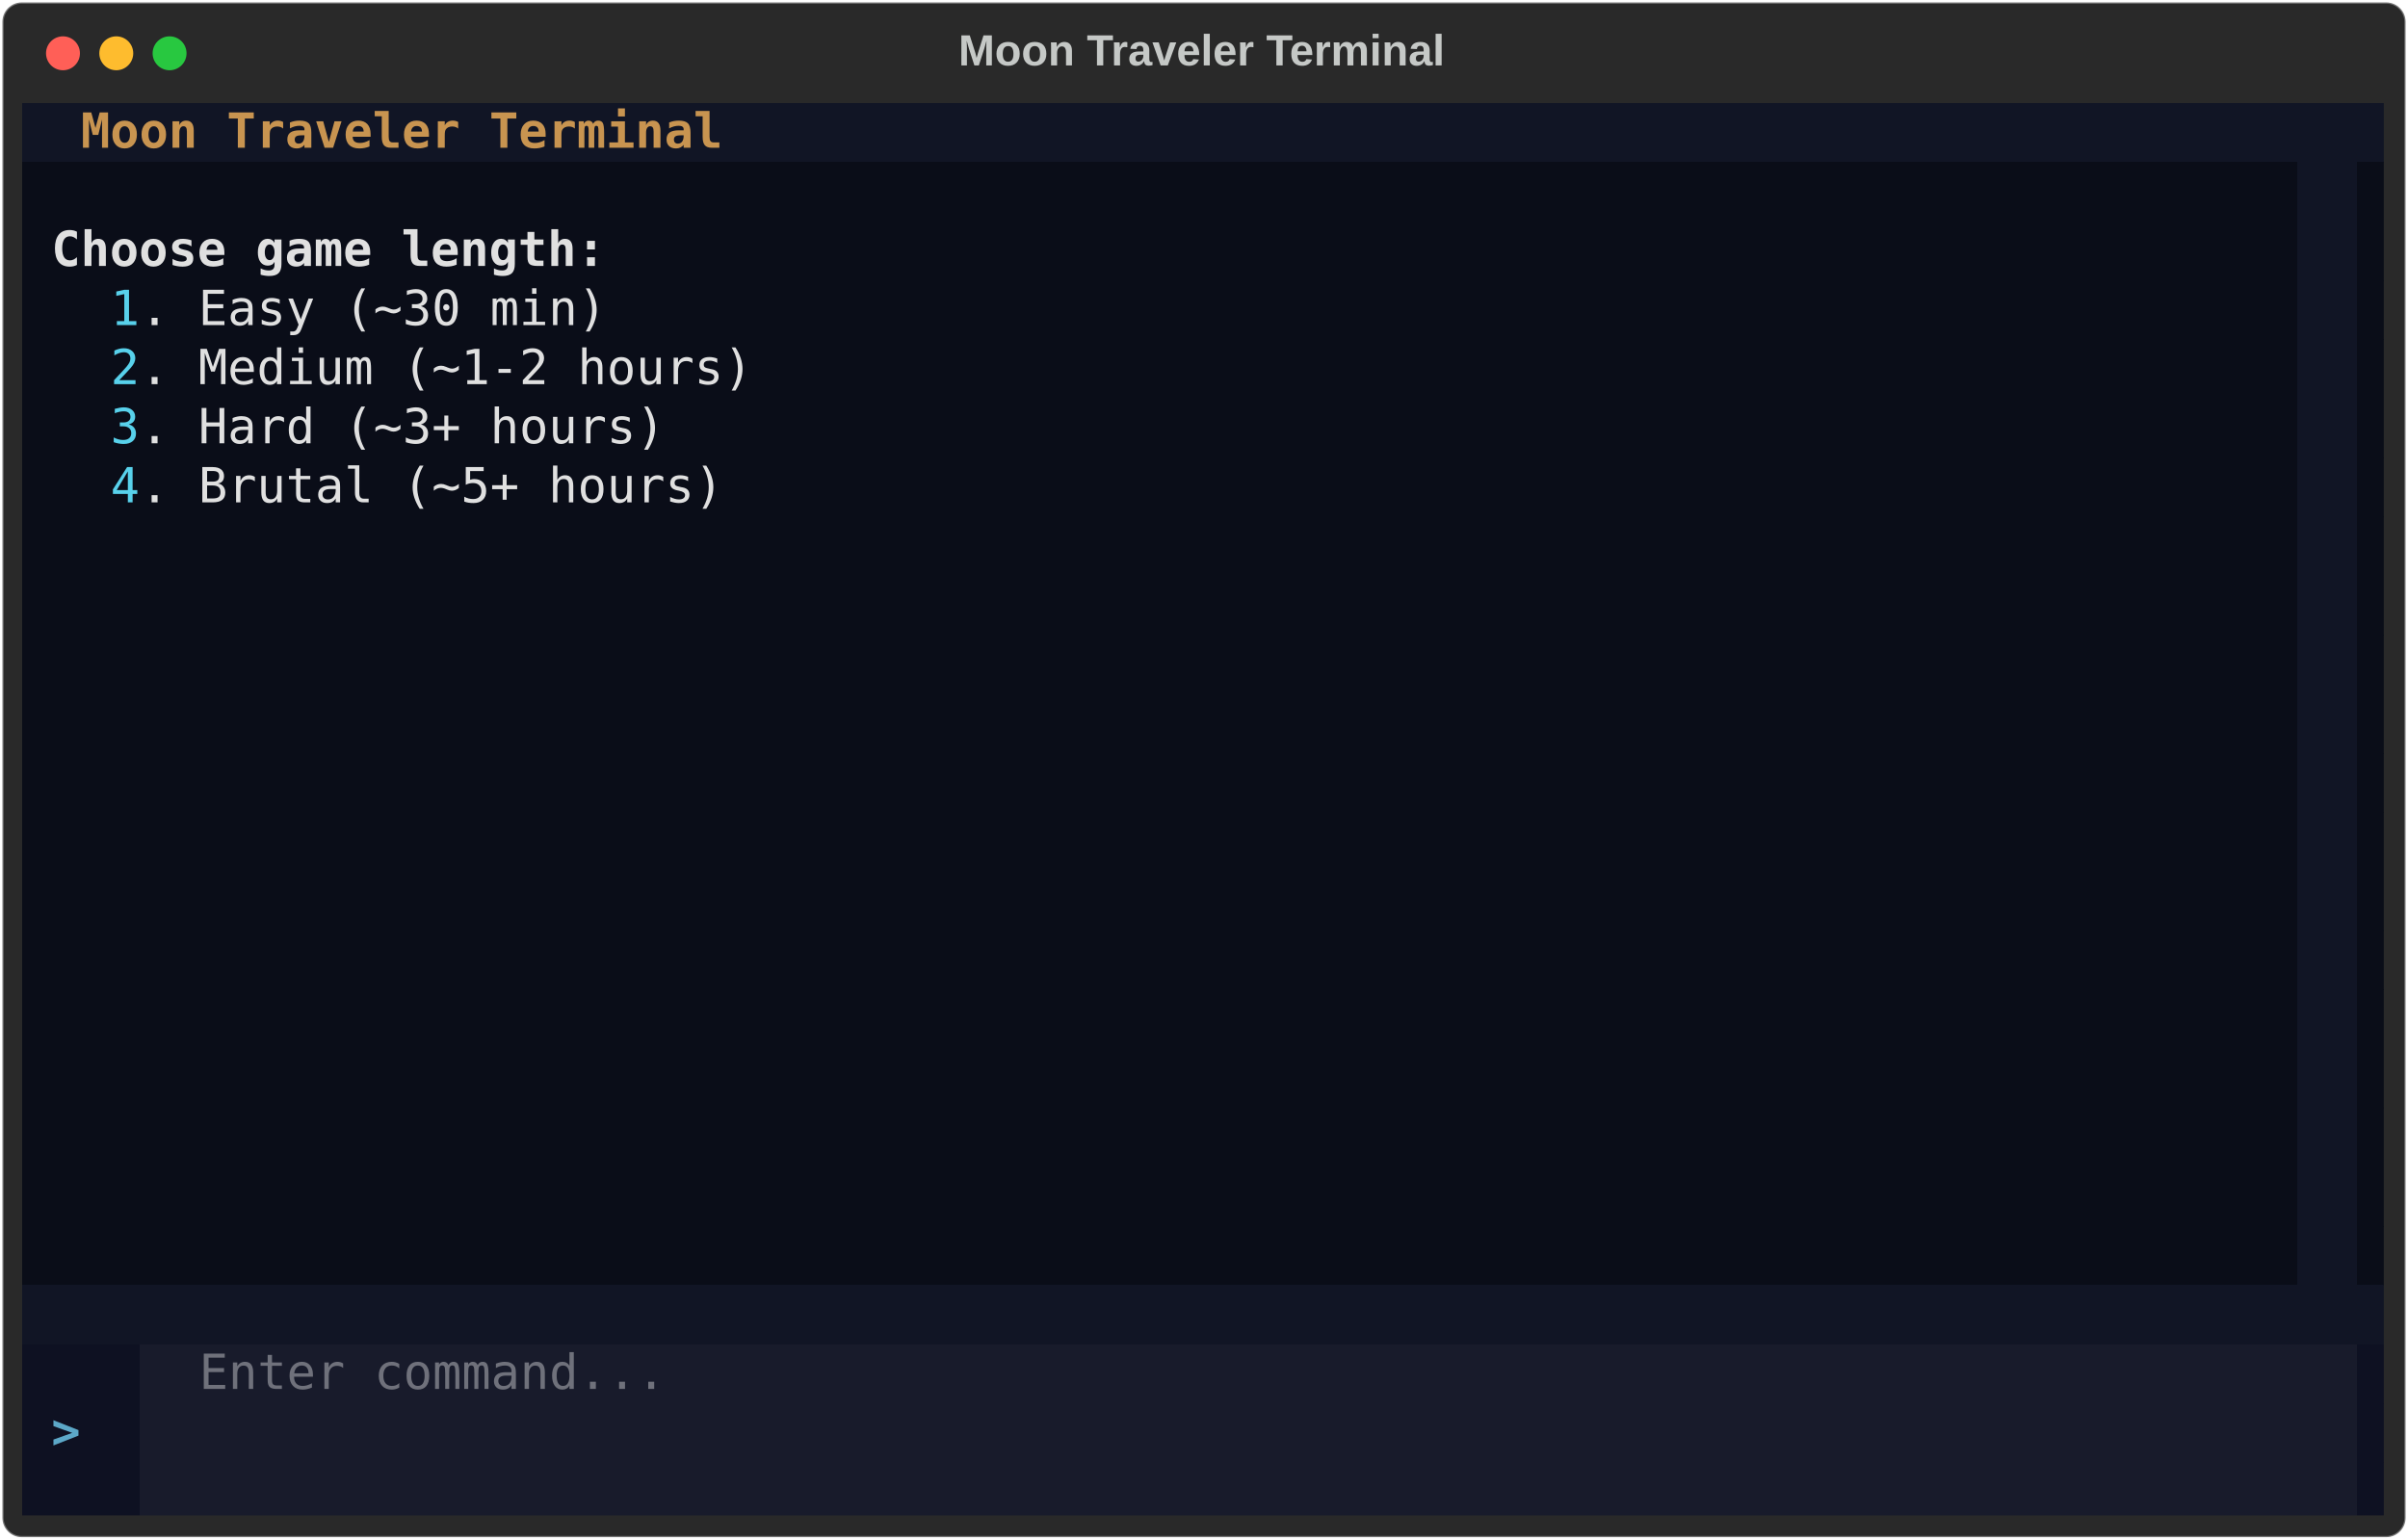
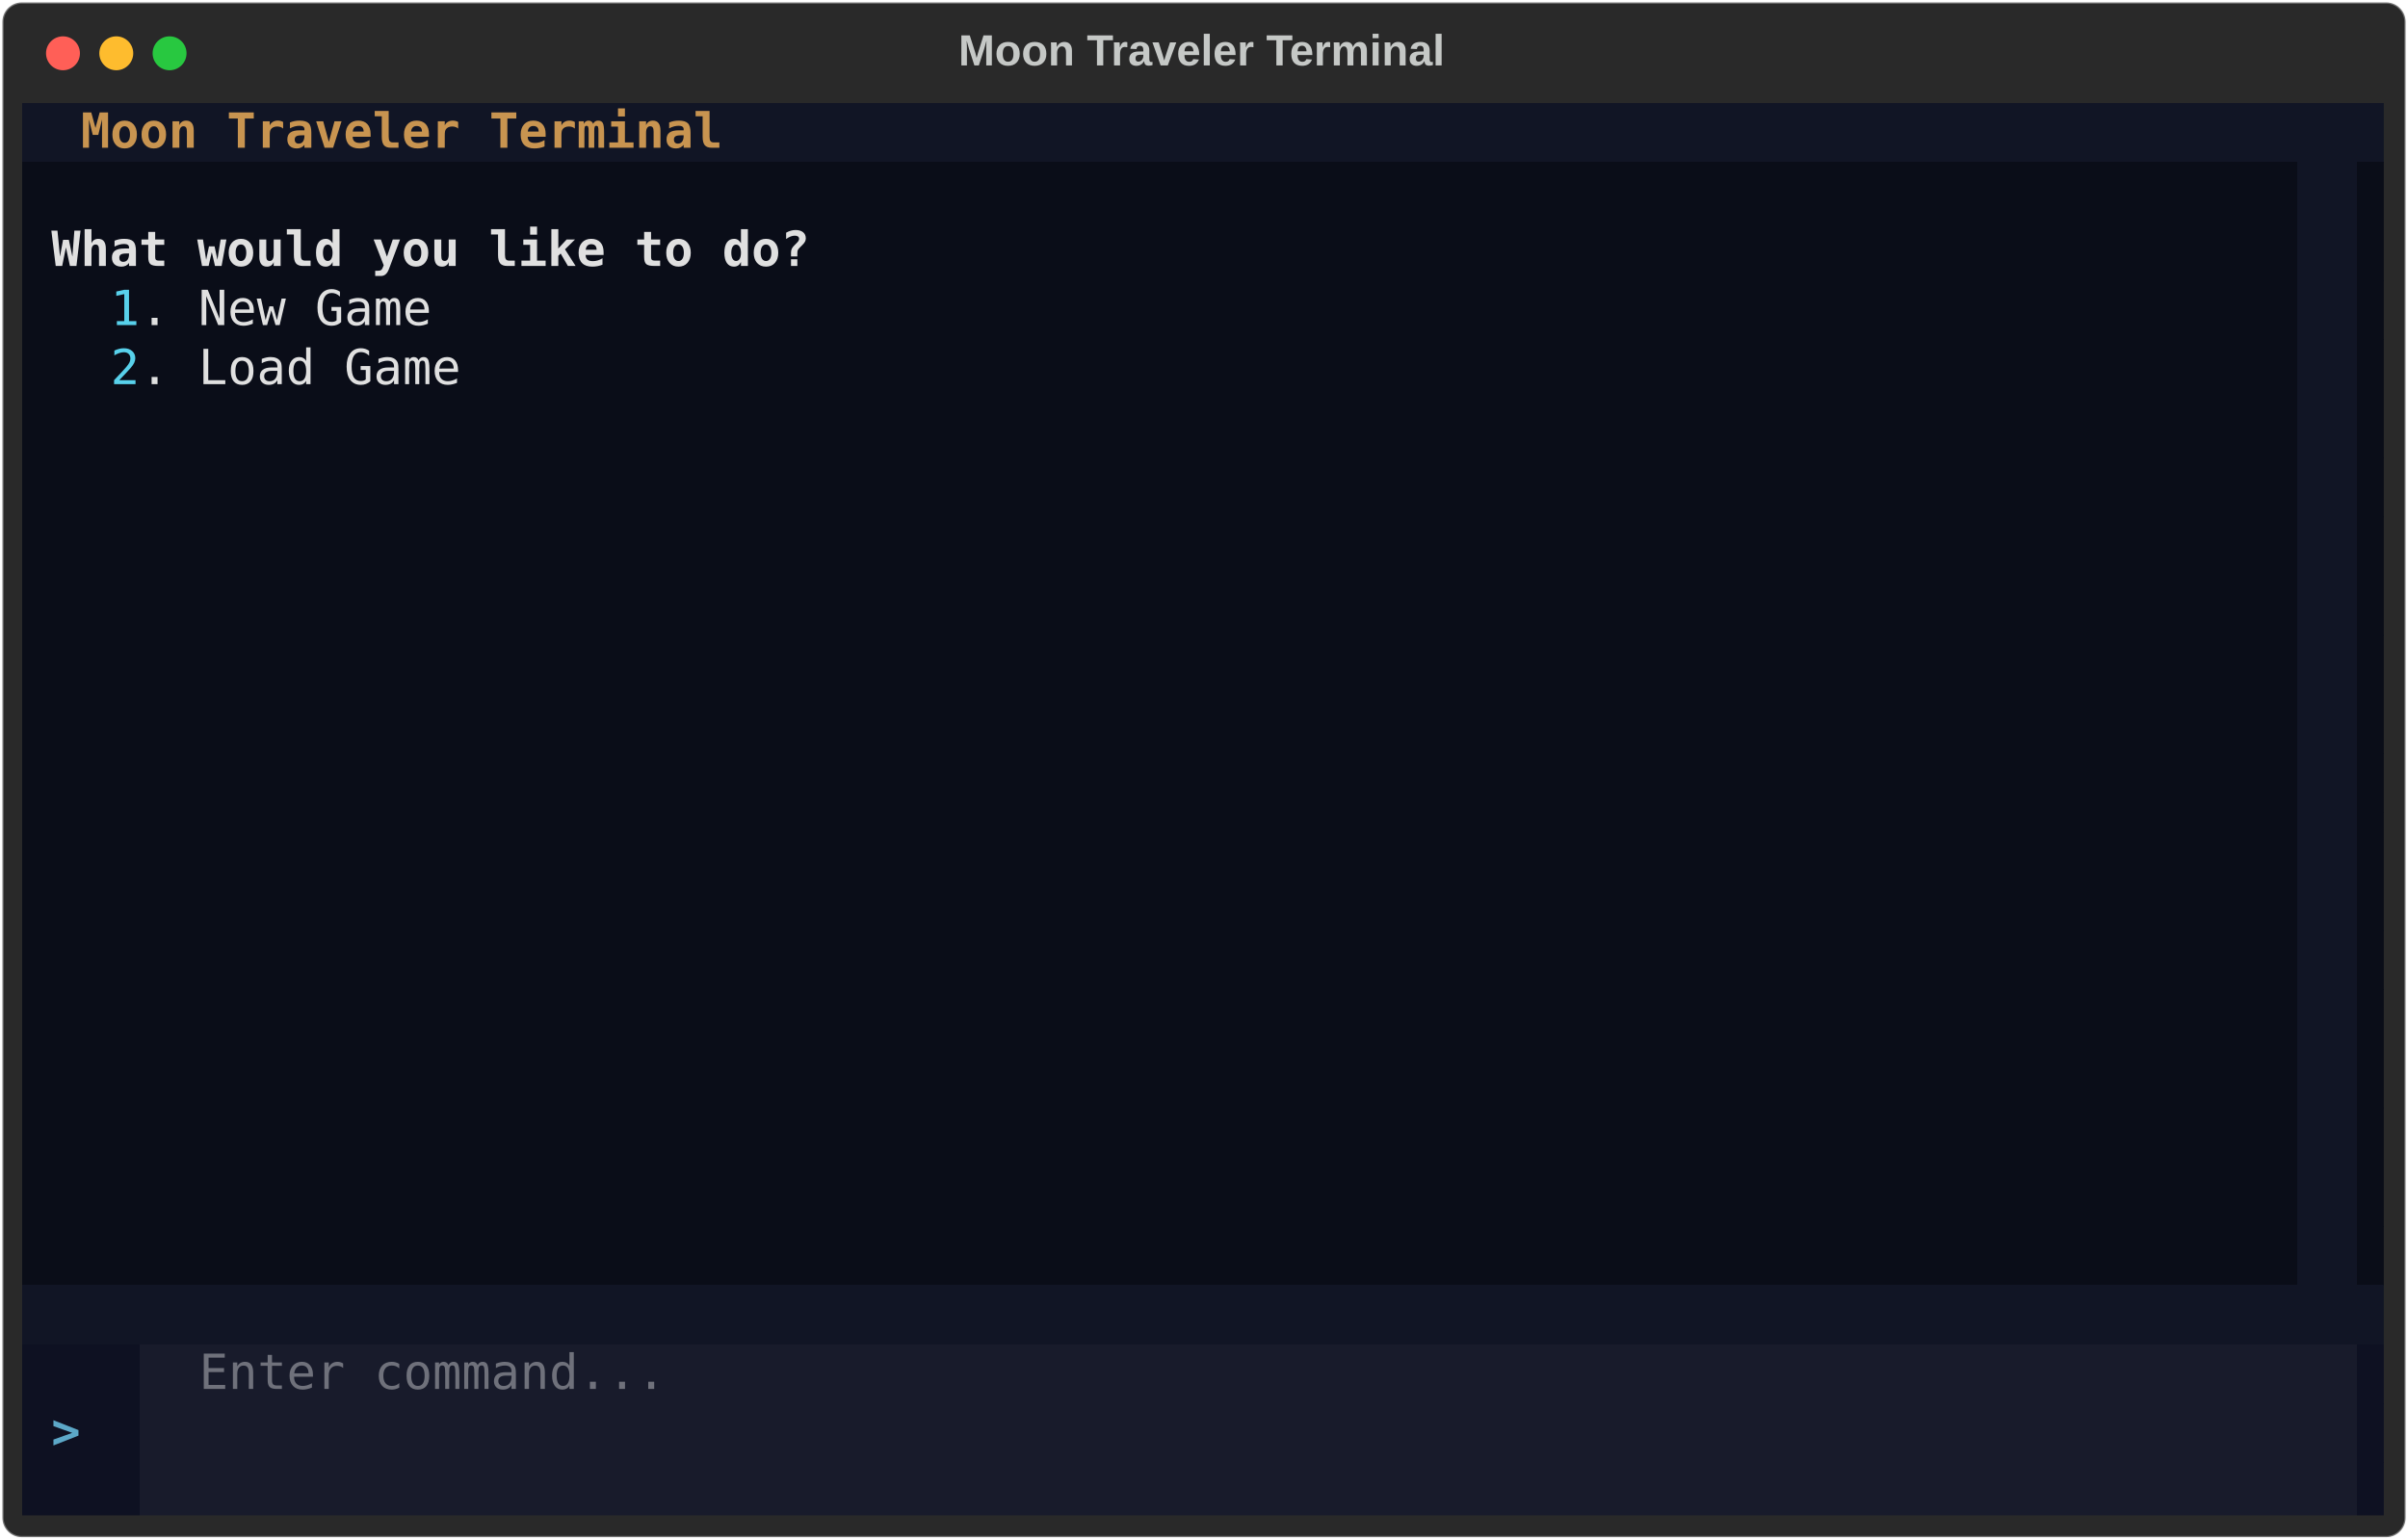
<svg xmlns="http://www.w3.org/2000/svg" class="rich-terminal" viewBox="0 0 994 635.6">
  <style>

    @font-face {
        font-family: "Fira Code";
        src: local("FiraCode-Regular"),
                url("https://cdnjs.cloudflare.com/ajax/libs/firacode/6.2.0/woff2/FiraCode-Regular.woff2") format("woff2"),
                url("https://cdnjs.cloudflare.com/ajax/libs/firacode/6.2.0/woff/FiraCode-Regular.woff") format("woff");
        font-style: normal;
        font-weight: 400;
    }
    @font-face {
        font-family: "Fira Code";
        src: local("FiraCode-Bold"),
                url("https://cdnjs.cloudflare.com/ajax/libs/firacode/6.2.0/woff2/FiraCode-Bold.woff2") format("woff2"),
                url("https://cdnjs.cloudflare.com/ajax/libs/firacode/6.2.0/woff/FiraCode-Bold.woff") format("woff");
        font-style: bold;
        font-weight: 700;
    }

-     .terminal-3790780004-matrix {
+     .terminal-927013311-matrix {
        font-family: Fira Code, monospace;
        font-size: 20px;
        line-height: 24.4px;
        font-variant-east-asian: full-width;
    }

-     .terminal-3790780004-title {
+     .terminal-927013311-title {
        font-size: 18px;
        font-weight: bold;
        font-family: arial;
    }

-     .terminal-3790780004-r1 { fill: #c5c8c6 }
- .terminal-3790780004-r2 { fill: #c89450;font-weight: bold }
- .terminal-3790780004-r3 { fill: #e0e0e0 }
- .terminal-3790780004-r4 { fill: #e0e0e0;font-weight: bold }
- .terminal-3790780004-r5 { fill: #58d1eb }
- .terminal-3790780004-r6 { fill: #8890b0 }
- .terminal-3790780004-r7 { fill: #5ca8c8;font-weight: bold }
- .terminal-3790780004-r8 { fill: #6f717b }
- .terminal-3790780004-r9 { fill: #b4bcd4 }
+     .terminal-927013311-r1 { fill: #c5c8c6 }
+ .terminal-927013311-r2 { fill: #c89450;font-weight: bold }
+ .terminal-927013311-r3 { fill: #e0e0e0 }
+ .terminal-927013311-r4 { fill: #e0e0e0;font-weight: bold }
+ .terminal-927013311-r5 { fill: #58d1eb }
+ .terminal-927013311-r6 { fill: #8890b0 }
+ .terminal-927013311-r7 { fill: #5ca8c8;font-weight: bold }
+ .terminal-927013311-r8 { fill: #6f717b }
+ .terminal-927013311-r9 { fill: #b4bcd4 }
    </style>
  <defs>
-     <clipPath id="terminal-3790780004-clip-terminal">
+     <clipPath id="terminal-927013311-clip-terminal">
      <rect x="0" y="0" width="975.0" height="584.6" />
    </clipPath>
-     <clipPath id="terminal-3790780004-line-0">
+     <clipPath id="terminal-927013311-line-0">
      <rect x="0" y="1.5" width="976" height="24.65" />
    </clipPath>
-     <clipPath id="terminal-3790780004-line-1">
+     <clipPath id="terminal-927013311-line-1">
      <rect x="0" y="25.9" width="976" height="24.65" />
    </clipPath>
-     <clipPath id="terminal-3790780004-line-2">
+     <clipPath id="terminal-927013311-line-2">
      <rect x="0" y="50.3" width="976" height="24.65" />
    </clipPath>
-     <clipPath id="terminal-3790780004-line-3">
+     <clipPath id="terminal-927013311-line-3">
      <rect x="0" y="74.7" width="976" height="24.65" />
    </clipPath>
-     <clipPath id="terminal-3790780004-line-4">
+     <clipPath id="terminal-927013311-line-4">
      <rect x="0" y="99.1" width="976" height="24.65" />
    </clipPath>
-     <clipPath id="terminal-3790780004-line-5">
+     <clipPath id="terminal-927013311-line-5">
      <rect x="0" y="123.5" width="976" height="24.65" />
    </clipPath>
-     <clipPath id="terminal-3790780004-line-6">
+     <clipPath id="terminal-927013311-line-6">
      <rect x="0" y="147.9" width="976" height="24.65" />
    </clipPath>
-     <clipPath id="terminal-3790780004-line-7">
+     <clipPath id="terminal-927013311-line-7">
      <rect x="0" y="172.3" width="976" height="24.65" />
    </clipPath>
-     <clipPath id="terminal-3790780004-line-8">
+     <clipPath id="terminal-927013311-line-8">
      <rect x="0" y="196.7" width="976" height="24.65" />
    </clipPath>
-     <clipPath id="terminal-3790780004-line-9">
+     <clipPath id="terminal-927013311-line-9">
      <rect x="0" y="221.1" width="976" height="24.65" />
    </clipPath>
-     <clipPath id="terminal-3790780004-line-10">
+     <clipPath id="terminal-927013311-line-10">
      <rect x="0" y="245.5" width="976" height="24.65" />
    </clipPath>
-     <clipPath id="terminal-3790780004-line-11">
+     <clipPath id="terminal-927013311-line-11">
      <rect x="0" y="269.9" width="976" height="24.65" />
    </clipPath>
-     <clipPath id="terminal-3790780004-line-12">
+     <clipPath id="terminal-927013311-line-12">
      <rect x="0" y="294.3" width="976" height="24.65" />
    </clipPath>
-     <clipPath id="terminal-3790780004-line-13">
+     <clipPath id="terminal-927013311-line-13">
      <rect x="0" y="318.7" width="976" height="24.65" />
    </clipPath>
-     <clipPath id="terminal-3790780004-line-14">
+     <clipPath id="terminal-927013311-line-14">
      <rect x="0" y="343.1" width="976" height="24.65" />
    </clipPath>
-     <clipPath id="terminal-3790780004-line-15">
+     <clipPath id="terminal-927013311-line-15">
      <rect x="0" y="367.5" width="976" height="24.65" />
    </clipPath>
-     <clipPath id="terminal-3790780004-line-16">
+     <clipPath id="terminal-927013311-line-16">
      <rect x="0" y="391.9" width="976" height="24.65" />
    </clipPath>
-     <clipPath id="terminal-3790780004-line-17">
+     <clipPath id="terminal-927013311-line-17">
      <rect x="0" y="416.3" width="976" height="24.65" />
    </clipPath>
-     <clipPath id="terminal-3790780004-line-18">
+     <clipPath id="terminal-927013311-line-18">
      <rect x="0" y="440.7" width="976" height="24.65" />
    </clipPath>
-     <clipPath id="terminal-3790780004-line-19">
+     <clipPath id="terminal-927013311-line-19">
      <rect x="0" y="465.1" width="976" height="24.65" />
    </clipPath>
-     <clipPath id="terminal-3790780004-line-20">
+     <clipPath id="terminal-927013311-line-20">
      <rect x="0" y="489.5" width="976" height="24.65" />
    </clipPath>
-     <clipPath id="terminal-3790780004-line-21">
+     <clipPath id="terminal-927013311-line-21">
      <rect x="0" y="513.9" width="976" height="24.65" />
    </clipPath>
-     <clipPath id="terminal-3790780004-line-22">
+     <clipPath id="terminal-927013311-line-22">
      <rect x="0" y="538.3" width="976" height="24.65" />
    </clipPath>
  </defs>
  <rect fill="#292929" stroke="rgba(255,255,255,0.35)" stroke-width="1" x="1" y="1" width="992" height="633.6" rx="8" />
-   <text class="terminal-3790780004-title" fill="#c5c8c6" text-anchor="middle" x="496" y="27">Moon Traveler Terminal</text>
+   <text class="terminal-927013311-title" fill="#c5c8c6" text-anchor="middle" x="496" y="27">Moon Traveler Terminal</text>
  <g transform="translate(26,22)">
    <circle cx="0" cy="0" r="7" fill="#ff5f57" />
    <circle cx="22" cy="0" r="7" fill="#febc2e" />
    <circle cx="44" cy="0" r="7" fill="#28c840" />
  </g>
-   <g transform="translate(9, 41)" clip-path="url(#terminal-3790780004-clip-terminal)">
+   <g transform="translate(9, 41)" clip-path="url(#terminal-927013311-clip-terminal)">
    <rect fill="#111525" x="0" y="1.5" width="24.4" height="24.65" shape-rendering="crispEdges" />
    <rect fill="#111525" x="24.4" y="1.5" width="268.4" height="24.65" shape-rendering="crispEdges" />
    <rect fill="#111525" x="292.8" y="1.5" width="658.8" height="24.65" shape-rendering="crispEdges" />
    <rect fill="#111525" x="951.6" y="1.5" width="24.4" height="24.65" shape-rendering="crispEdges" />
    <rect fill="#0a0d18" x="0" y="25.9" width="12.2" height="24.65" shape-rendering="crispEdges" />
    <rect fill="#0a0d18" x="12.2" y="25.9" width="927.2" height="24.65" shape-rendering="crispEdges" />
    <rect fill="#111525" x="939.4" y="25.9" width="24.4" height="24.65" shape-rendering="crispEdges" />
    <rect fill="#0a0d18" x="963.8" y="25.9" width="12.2" height="24.65" shape-rendering="crispEdges" />
    <rect fill="#0a0d18" x="0" y="50.3" width="12.2" height="24.65" shape-rendering="crispEdges" />
-     <rect fill="#0a0d18" x="12.2" y="50.3" width="231.8" height="24.65" shape-rendering="crispEdges" />
-     <rect fill="#0a0d18" x="244" y="50.3" width="695.4" height="24.65" shape-rendering="crispEdges" />
+     <rect fill="#0a0d18" x="12.2" y="50.3" width="317.2" height="24.65" shape-rendering="crispEdges" />
+     <rect fill="#0a0d18" x="329.4" y="50.3" width="610" height="24.65" shape-rendering="crispEdges" />
    <rect fill="#111525" x="939.4" y="50.3" width="24.4" height="24.65" shape-rendering="crispEdges" />
    <rect fill="#0a0d18" x="963.8" y="50.3" width="12.2" height="24.65" shape-rendering="crispEdges" />
    <rect fill="#0a0d18" x="0" y="74.7" width="12.2" height="24.65" shape-rendering="crispEdges" />
    <rect fill="#0a0d18" x="12.2" y="74.7" width="24.4" height="24.65" shape-rendering="crispEdges" />
    <rect fill="#0a0d18" x="36.6" y="74.7" width="12.2" height="24.65" shape-rendering="crispEdges" />
-     <rect fill="#0a0d18" x="48.8" y="74.7" width="195.2" height="24.65" shape-rendering="crispEdges" />
-     <rect fill="#0a0d18" x="244" y="74.7" width="695.4" height="24.65" shape-rendering="crispEdges" />
+     <rect fill="#0a0d18" x="48.8" y="74.7" width="122" height="24.65" shape-rendering="crispEdges" />
+     <rect fill="#0a0d18" x="170.8" y="74.7" width="768.6" height="24.65" shape-rendering="crispEdges" />
    <rect fill="#111525" x="939.4" y="74.7" width="24.4" height="24.65" shape-rendering="crispEdges" />
    <rect fill="#0a0d18" x="963.8" y="74.7" width="12.2" height="24.65" shape-rendering="crispEdges" />
    <rect fill="#0a0d18" x="0" y="99.1" width="12.2" height="24.65" shape-rendering="crispEdges" />
    <rect fill="#0a0d18" x="12.2" y="99.1" width="24.4" height="24.65" shape-rendering="crispEdges" />
    <rect fill="#0a0d18" x="36.6" y="99.1" width="12.2" height="24.65" shape-rendering="crispEdges" />
-     <rect fill="#0a0d18" x="48.8" y="99.1" width="256.2" height="24.65" shape-rendering="crispEdges" />
-     <rect fill="#0a0d18" x="305" y="99.1" width="634.4" height="24.65" shape-rendering="crispEdges" />
+     <rect fill="#0a0d18" x="48.8" y="99.1" width="134.2" height="24.65" shape-rendering="crispEdges" />
+     <rect fill="#0a0d18" x="183" y="99.1" width="756.4" height="24.65" shape-rendering="crispEdges" />
    <rect fill="#111525" x="939.4" y="99.1" width="24.4" height="24.65" shape-rendering="crispEdges" />
    <rect fill="#0a0d18" x="963.8" y="99.1" width="12.2" height="24.65" shape-rendering="crispEdges" />
    <rect fill="#0a0d18" x="0" y="123.5" width="12.2" height="24.65" shape-rendering="crispEdges" />
-     <rect fill="#0a0d18" x="12.2" y="123.5" width="24.4" height="24.65" shape-rendering="crispEdges" />
-     <rect fill="#0a0d18" x="36.6" y="123.5" width="12.2" height="24.65" shape-rendering="crispEdges" />
-     <rect fill="#0a0d18" x="48.8" y="123.5" width="219.6" height="24.65" shape-rendering="crispEdges" />
-     <rect fill="#0a0d18" x="268.4" y="123.5" width="671" height="24.65" shape-rendering="crispEdges" />
+     <rect fill="#0a0d18" x="12.2" y="123.5" width="927.2" height="24.65" shape-rendering="crispEdges" />
    <rect fill="#111525" x="939.4" y="123.5" width="24.4" height="24.65" shape-rendering="crispEdges" />
    <rect fill="#0a0d18" x="963.8" y="123.5" width="12.2" height="24.65" shape-rendering="crispEdges" />
    <rect fill="#0a0d18" x="0" y="147.9" width="12.2" height="24.65" shape-rendering="crispEdges" />
-     <rect fill="#0a0d18" x="12.2" y="147.9" width="24.4" height="24.65" shape-rendering="crispEdges" />
-     <rect fill="#0a0d18" x="36.6" y="147.9" width="12.2" height="24.65" shape-rendering="crispEdges" />
-     <rect fill="#0a0d18" x="48.8" y="147.9" width="244" height="24.65" shape-rendering="crispEdges" />
-     <rect fill="#0a0d18" x="292.8" y="147.9" width="646.6" height="24.65" shape-rendering="crispEdges" />
+     <rect fill="#0a0d18" x="12.2" y="147.9" width="927.2" height="24.65" shape-rendering="crispEdges" />
    <rect fill="#111525" x="939.4" y="147.9" width="24.4" height="24.65" shape-rendering="crispEdges" />
    <rect fill="#0a0d18" x="963.8" y="147.9" width="12.2" height="24.65" shape-rendering="crispEdges" />
    <rect fill="#0a0d18" x="0" y="172.3" width="12.2" height="24.65" shape-rendering="crispEdges" />
    <rect fill="#0a0d18" x="12.2" y="172.3" width="927.2" height="24.65" shape-rendering="crispEdges" />
    <rect fill="#111525" x="939.4" y="172.3" width="24.4" height="24.65" shape-rendering="crispEdges" />
    <rect fill="#0a0d18" x="963.8" y="172.3" width="12.2" height="24.65" shape-rendering="crispEdges" />
    <rect fill="#0a0d18" x="0" y="196.7" width="12.2" height="24.65" shape-rendering="crispEdges" />
    <rect fill="#0a0d18" x="12.2" y="196.7" width="927.2" height="24.65" shape-rendering="crispEdges" />
    <rect fill="#111525" x="939.4" y="196.7" width="24.4" height="24.65" shape-rendering="crispEdges" />
    <rect fill="#0a0d18" x="963.8" y="196.7" width="12.2" height="24.65" shape-rendering="crispEdges" />
    <rect fill="#0a0d18" x="0" y="221.1" width="12.2" height="24.65" shape-rendering="crispEdges" />
    <rect fill="#0a0d18" x="12.2" y="221.1" width="927.2" height="24.65" shape-rendering="crispEdges" />
    <rect fill="#111525" x="939.4" y="221.1" width="24.4" height="24.65" shape-rendering="crispEdges" />
    <rect fill="#0a0d18" x="963.8" y="221.1" width="12.2" height="24.65" shape-rendering="crispEdges" />
    <rect fill="#0a0d18" x="0" y="245.5" width="12.2" height="24.65" shape-rendering="crispEdges" />
    <rect fill="#0a0d18" x="12.2" y="245.5" width="927.2" height="24.65" shape-rendering="crispEdges" />
    <rect fill="#111525" x="939.4" y="245.5" width="24.4" height="24.65" shape-rendering="crispEdges" />
    <rect fill="#0a0d18" x="963.8" y="245.5" width="12.2" height="24.65" shape-rendering="crispEdges" />
    <rect fill="#0a0d18" x="0" y="269.9" width="12.2" height="24.65" shape-rendering="crispEdges" />
    <rect fill="#0a0d18" x="12.2" y="269.9" width="927.2" height="24.65" shape-rendering="crispEdges" />
    <rect fill="#111525" x="939.4" y="269.9" width="24.4" height="24.65" shape-rendering="crispEdges" />
    <rect fill="#0a0d18" x="963.8" y="269.9" width="12.2" height="24.65" shape-rendering="crispEdges" />
    <rect fill="#0a0d18" x="0" y="294.3" width="12.2" height="24.65" shape-rendering="crispEdges" />
    <rect fill="#0a0d18" x="12.2" y="294.3" width="927.2" height="24.65" shape-rendering="crispEdges" />
    <rect fill="#111525" x="939.4" y="294.3" width="24.4" height="24.65" shape-rendering="crispEdges" />
    <rect fill="#0a0d18" x="963.8" y="294.3" width="12.2" height="24.65" shape-rendering="crispEdges" />
    <rect fill="#0a0d18" x="0" y="318.7" width="12.2" height="24.65" shape-rendering="crispEdges" />
    <rect fill="#0a0d18" x="12.2" y="318.7" width="927.2" height="24.65" shape-rendering="crispEdges" />
    <rect fill="#111525" x="939.4" y="318.7" width="24.4" height="24.65" shape-rendering="crispEdges" />
    <rect fill="#0a0d18" x="963.8" y="318.7" width="12.2" height="24.65" shape-rendering="crispEdges" />
    <rect fill="#0a0d18" x="0" y="343.1" width="12.2" height="24.65" shape-rendering="crispEdges" />
    <rect fill="#0a0d18" x="12.2" y="343.1" width="927.2" height="24.65" shape-rendering="crispEdges" />
    <rect fill="#111525" x="939.4" y="343.1" width="24.4" height="24.65" shape-rendering="crispEdges" />
    <rect fill="#0a0d18" x="963.8" y="343.1" width="12.2" height="24.65" shape-rendering="crispEdges" />
    <rect fill="#0a0d18" x="0" y="367.5" width="12.2" height="24.65" shape-rendering="crispEdges" />
    <rect fill="#0a0d18" x="12.2" y="367.5" width="927.2" height="24.65" shape-rendering="crispEdges" />
    <rect fill="#111525" x="939.4" y="367.5" width="24.4" height="24.65" shape-rendering="crispEdges" />
    <rect fill="#0a0d18" x="963.8" y="367.5" width="12.2" height="24.65" shape-rendering="crispEdges" />
    <rect fill="#0a0d18" x="0" y="391.9" width="12.2" height="24.65" shape-rendering="crispEdges" />
    <rect fill="#0a0d18" x="12.2" y="391.9" width="927.2" height="24.65" shape-rendering="crispEdges" />
    <rect fill="#111525" x="939.4" y="391.9" width="24.4" height="24.65" shape-rendering="crispEdges" />
    <rect fill="#0a0d18" x="963.8" y="391.9" width="12.2" height="24.65" shape-rendering="crispEdges" />
    <rect fill="#0a0d18" x="0" y="416.3" width="12.2" height="24.65" shape-rendering="crispEdges" />
    <rect fill="#0a0d18" x="12.2" y="416.3" width="927.2" height="24.65" shape-rendering="crispEdges" />
    <rect fill="#111525" x="939.4" y="416.3" width="24.4" height="24.65" shape-rendering="crispEdges" />
    <rect fill="#0a0d18" x="963.8" y="416.3" width="12.2" height="24.65" shape-rendering="crispEdges" />
    <rect fill="#0a0d18" x="0" y="440.7" width="12.2" height="24.65" shape-rendering="crispEdges" />
    <rect fill="#0a0d18" x="12.2" y="440.7" width="927.2" height="24.65" shape-rendering="crispEdges" />
    <rect fill="#111525" x="939.4" y="440.7" width="24.4" height="24.65" shape-rendering="crispEdges" />
    <rect fill="#0a0d18" x="963.8" y="440.7" width="12.2" height="24.65" shape-rendering="crispEdges" />
    <rect fill="#0a0d18" x="0" y="465.1" width="12.2" height="24.65" shape-rendering="crispEdges" />
    <rect fill="#0a0d18" x="12.2" y="465.1" width="927.2" height="24.65" shape-rendering="crispEdges" />
    <rect fill="#111525" x="939.4" y="465.1" width="24.4" height="24.65" shape-rendering="crispEdges" />
    <rect fill="#0a0d18" x="963.8" y="465.1" width="12.2" height="24.65" shape-rendering="crispEdges" />
    <rect fill="#111525" x="0" y="489.5" width="24.4" height="24.65" shape-rendering="crispEdges" />
    <rect fill="#111525" x="24.4" y="489.5" width="0" height="24.65" shape-rendering="crispEdges" />
    <rect fill="#111525" x="24.4" y="489.5" width="927.2" height="24.65" shape-rendering="crispEdges" />
    <rect fill="#111525" x="951.6" y="489.5" width="24.4" height="24.65" shape-rendering="crispEdges" />
    <rect fill="#0e1122" x="0" y="513.9" width="12.2" height="24.65" shape-rendering="crispEdges" />
    <rect fill="#0e1122" x="12.2" y="513.9" width="0" height="24.65" shape-rendering="crispEdges" />
    <rect fill="#0e1122" x="12.2" y="513.9" width="24.4" height="24.65" shape-rendering="crispEdges" />
    <rect fill="#0e1122" x="36.6" y="513.9" width="12.2" height="24.65" shape-rendering="crispEdges" />
    <rect fill="#181b2b" x="48.8" y="513.9" width="24.4" height="24.65" shape-rendering="crispEdges" />
    <rect fill="#181b2b" x="73.2" y="513.9" width="195.2" height="24.65" shape-rendering="crispEdges" />
    <rect fill="#181b2b" x="268.4" y="513.9" width="671" height="24.65" shape-rendering="crispEdges" />
    <rect fill="#181b2b" x="939.4" y="513.9" width="24.4" height="24.65" shape-rendering="crispEdges" />
    <rect fill="#0e1122" x="963.8" y="513.9" width="12.2" height="24.65" shape-rendering="crispEdges" />
    <rect fill="#0e1122" x="0" y="538.3" width="12.2" height="24.65" shape-rendering="crispEdges" />
    <rect fill="#0e1122" x="12.2" y="538.3" width="24.4" height="24.65" shape-rendering="crispEdges" />
    <rect fill="#0e1122" x="36.6" y="538.3" width="12.2" height="24.65" shape-rendering="crispEdges" />
    <rect fill="#181b2b" x="48.8" y="538.3" width="24.4" height="24.65" shape-rendering="crispEdges" />
    <rect fill="#181b2b" x="73.2" y="538.3" width="866.2" height="24.65" shape-rendering="crispEdges" />
    <rect fill="#181b2b" x="939.4" y="538.3" width="24.4" height="24.65" shape-rendering="crispEdges" />
    <rect fill="#0e1122" x="963.8" y="538.3" width="12.2" height="24.65" shape-rendering="crispEdges" />
    <rect fill="#0e1122" x="0" y="562.7" width="12.2" height="24.65" shape-rendering="crispEdges" />
    <rect fill="#0e1122" x="12.2" y="562.7" width="36.6" height="24.65" shape-rendering="crispEdges" />
    <rect fill="#181b2b" x="48.8" y="562.7" width="24.4" height="24.65" shape-rendering="crispEdges" />
    <rect fill="#181b2b" x="73.2" y="562.7" width="866.2" height="24.65" shape-rendering="crispEdges" />
    <rect fill="#181b2b" x="939.4" y="562.7" width="24.4" height="24.65" shape-rendering="crispEdges" />
    <rect fill="#0e1122" x="963.8" y="562.7" width="12.2" height="24.65" shape-rendering="crispEdges" />
-     <g class="terminal-3790780004-matrix">
-       <text class="terminal-3790780004-r2" x="24.4" y="20" textLength="268.4" clip-path="url(#terminal-3790780004-line-0)">Moon Traveler Terminal</text>
-       <text class="terminal-3790780004-r1" x="976" y="20" textLength="12.2" clip-path="url(#terminal-3790780004-line-0)">
- </text>
-       <text class="terminal-3790780004-r1" x="976" y="44.4" textLength="12.2" clip-path="url(#terminal-3790780004-line-1)">
- </text>
-       <text class="terminal-3790780004-r4" x="12.2" y="68.8" textLength="231.8" clip-path="url(#terminal-3790780004-line-2)">Choose game length:</text>
-       <text class="terminal-3790780004-r1" x="976" y="68.8" textLength="12.2" clip-path="url(#terminal-3790780004-line-2)">
- </text>
-       <text class="terminal-3790780004-r5" x="36.6" y="93.2" textLength="12.2" clip-path="url(#terminal-3790780004-line-3)">1</text>
-       <text class="terminal-3790780004-r3" x="48.8" y="93.2" textLength="195.2" clip-path="url(#terminal-3790780004-line-3)">. Easy (~30 min)</text>
-       <text class="terminal-3790780004-r1" x="976" y="93.2" textLength="12.2" clip-path="url(#terminal-3790780004-line-3)">
- </text>
-       <text class="terminal-3790780004-r5" x="36.6" y="117.6" textLength="12.2" clip-path="url(#terminal-3790780004-line-4)">2</text>
-       <text class="terminal-3790780004-r3" x="48.8" y="117.6" textLength="256.2" clip-path="url(#terminal-3790780004-line-4)">. Medium (~1-2 hours)</text>
-       <text class="terminal-3790780004-r1" x="976" y="117.6" textLength="12.2" clip-path="url(#terminal-3790780004-line-4)">
- </text>
-       <text class="terminal-3790780004-r5" x="36.6" y="142" textLength="12.2" clip-path="url(#terminal-3790780004-line-5)">3</text>
-       <text class="terminal-3790780004-r3" x="48.8" y="142" textLength="219.6" clip-path="url(#terminal-3790780004-line-5)">. Hard (~3+ hours)</text>
-       <text class="terminal-3790780004-r1" x="976" y="142" textLength="12.2" clip-path="url(#terminal-3790780004-line-5)">
- </text>
-       <text class="terminal-3790780004-r5" x="36.6" y="166.4" textLength="12.2" clip-path="url(#terminal-3790780004-line-6)">4</text>
-       <text class="terminal-3790780004-r3" x="48.8" y="166.4" textLength="244" clip-path="url(#terminal-3790780004-line-6)">. Brutal (~5+ hours)</text>
-       <text class="terminal-3790780004-r1" x="976" y="166.4" textLength="12.2" clip-path="url(#terminal-3790780004-line-6)">
- </text>
-       <text class="terminal-3790780004-r1" x="976" y="190.8" textLength="12.2" clip-path="url(#terminal-3790780004-line-7)">
- </text>
-       <text class="terminal-3790780004-r1" x="976" y="215.2" textLength="12.2" clip-path="url(#terminal-3790780004-line-8)">
- </text>
-       <text class="terminal-3790780004-r1" x="976" y="239.6" textLength="12.2" clip-path="url(#terminal-3790780004-line-9)">
- </text>
-       <text class="terminal-3790780004-r1" x="976" y="264" textLength="12.2" clip-path="url(#terminal-3790780004-line-10)">
- </text>
-       <text class="terminal-3790780004-r1" x="976" y="288.4" textLength="12.2" clip-path="url(#terminal-3790780004-line-11)">
- </text>
-       <text class="terminal-3790780004-r1" x="976" y="312.8" textLength="12.2" clip-path="url(#terminal-3790780004-line-12)">
- </text>
-       <text class="terminal-3790780004-r1" x="976" y="337.2" textLength="12.2" clip-path="url(#terminal-3790780004-line-13)">
- </text>
-       <text class="terminal-3790780004-r1" x="976" y="361.6" textLength="12.2" clip-path="url(#terminal-3790780004-line-14)">
- </text>
-       <text class="terminal-3790780004-r1" x="976" y="386" textLength="12.2" clip-path="url(#terminal-3790780004-line-15)">
- </text>
-       <text class="terminal-3790780004-r1" x="976" y="410.4" textLength="12.2" clip-path="url(#terminal-3790780004-line-16)">
- </text>
-       <text class="terminal-3790780004-r1" x="976" y="434.8" textLength="12.2" clip-path="url(#terminal-3790780004-line-17)">
- </text>
-       <text class="terminal-3790780004-r1" x="976" y="459.2" textLength="12.2" clip-path="url(#terminal-3790780004-line-18)">
- </text>
-       <text class="terminal-3790780004-r1" x="976" y="483.6" textLength="12.2" clip-path="url(#terminal-3790780004-line-19)">
- </text>
-       <text class="terminal-3790780004-r1" x="976" y="508" textLength="12.2" clip-path="url(#terminal-3790780004-line-20)">
- </text>
-       <text class="terminal-3790780004-r8" x="73.2" y="532.4" textLength="195.2" clip-path="url(#terminal-3790780004-line-21)">Enter command...</text>
-       <text class="terminal-3790780004-r1" x="976" y="532.4" textLength="12.2" clip-path="url(#terminal-3790780004-line-21)">
- </text>
-       <text class="terminal-3790780004-r7" x="12.2" y="556.8" textLength="24.4" clip-path="url(#terminal-3790780004-line-22)">&gt; </text>
-       <text class="terminal-3790780004-r1" x="976" y="556.8" textLength="12.2" clip-path="url(#terminal-3790780004-line-22)">
+     <g class="terminal-927013311-matrix">
+       <text class="terminal-927013311-r2" x="24.4" y="20" textLength="268.4" clip-path="url(#terminal-927013311-line-0)">Moon Traveler Terminal</text>
+       <text class="terminal-927013311-r1" x="976" y="20" textLength="12.2" clip-path="url(#terminal-927013311-line-0)">
+ </text>
+       <text class="terminal-927013311-r1" x="976" y="44.4" textLength="12.2" clip-path="url(#terminal-927013311-line-1)">
+ </text>
+       <text class="terminal-927013311-r4" x="12.2" y="68.8" textLength="317.2" clip-path="url(#terminal-927013311-line-2)">What would you like to do?</text>
+       <text class="terminal-927013311-r1" x="976" y="68.8" textLength="12.2" clip-path="url(#terminal-927013311-line-2)">
+ </text>
+       <text class="terminal-927013311-r5" x="36.6" y="93.2" textLength="12.2" clip-path="url(#terminal-927013311-line-3)">1</text>
+       <text class="terminal-927013311-r3" x="48.8" y="93.2" textLength="122" clip-path="url(#terminal-927013311-line-3)">. New Game</text>
+       <text class="terminal-927013311-r1" x="976" y="93.2" textLength="12.2" clip-path="url(#terminal-927013311-line-3)">
+ </text>
+       <text class="terminal-927013311-r5" x="36.6" y="117.6" textLength="12.2" clip-path="url(#terminal-927013311-line-4)">2</text>
+       <text class="terminal-927013311-r3" x="48.8" y="117.6" textLength="134.2" clip-path="url(#terminal-927013311-line-4)">. Load Game</text>
+       <text class="terminal-927013311-r1" x="976" y="117.6" textLength="12.2" clip-path="url(#terminal-927013311-line-4)">
+ </text>
+       <text class="terminal-927013311-r1" x="976" y="142" textLength="12.2" clip-path="url(#terminal-927013311-line-5)">
+ </text>
+       <text class="terminal-927013311-r1" x="976" y="166.4" textLength="12.2" clip-path="url(#terminal-927013311-line-6)">
+ </text>
+       <text class="terminal-927013311-r1" x="976" y="190.8" textLength="12.2" clip-path="url(#terminal-927013311-line-7)">
+ </text>
+       <text class="terminal-927013311-r1" x="976" y="215.2" textLength="12.2" clip-path="url(#terminal-927013311-line-8)">
+ </text>
+       <text class="terminal-927013311-r1" x="976" y="239.6" textLength="12.2" clip-path="url(#terminal-927013311-line-9)">
+ </text>
+       <text class="terminal-927013311-r1" x="976" y="264" textLength="12.2" clip-path="url(#terminal-927013311-line-10)">
+ </text>
+       <text class="terminal-927013311-r1" x="976" y="288.4" textLength="12.2" clip-path="url(#terminal-927013311-line-11)">
+ </text>
+       <text class="terminal-927013311-r1" x="976" y="312.8" textLength="12.2" clip-path="url(#terminal-927013311-line-12)">
+ </text>
+       <text class="terminal-927013311-r1" x="976" y="337.2" textLength="12.2" clip-path="url(#terminal-927013311-line-13)">
+ </text>
+       <text class="terminal-927013311-r1" x="976" y="361.6" textLength="12.2" clip-path="url(#terminal-927013311-line-14)">
+ </text>
+       <text class="terminal-927013311-r1" x="976" y="386" textLength="12.2" clip-path="url(#terminal-927013311-line-15)">
+ </text>
+       <text class="terminal-927013311-r1" x="976" y="410.4" textLength="12.2" clip-path="url(#terminal-927013311-line-16)">
+ </text>
+       <text class="terminal-927013311-r1" x="976" y="434.8" textLength="12.2" clip-path="url(#terminal-927013311-line-17)">
+ </text>
+       <text class="terminal-927013311-r1" x="976" y="459.2" textLength="12.2" clip-path="url(#terminal-927013311-line-18)">
+ </text>
+       <text class="terminal-927013311-r1" x="976" y="483.6" textLength="12.2" clip-path="url(#terminal-927013311-line-19)">
+ </text>
+       <text class="terminal-927013311-r1" x="976" y="508" textLength="12.2" clip-path="url(#terminal-927013311-line-20)">
+ </text>
+       <text class="terminal-927013311-r8" x="73.2" y="532.4" textLength="195.2" clip-path="url(#terminal-927013311-line-21)">Enter command...</text>
+       <text class="terminal-927013311-r1" x="976" y="532.4" textLength="12.2" clip-path="url(#terminal-927013311-line-21)">
+ </text>
+       <text class="terminal-927013311-r7" x="12.2" y="556.8" textLength="24.4" clip-path="url(#terminal-927013311-line-22)">&gt; </text>
+       <text class="terminal-927013311-r1" x="976" y="556.8" textLength="12.2" clip-path="url(#terminal-927013311-line-22)">
</text>
    </g>
  </g>
</svg>
